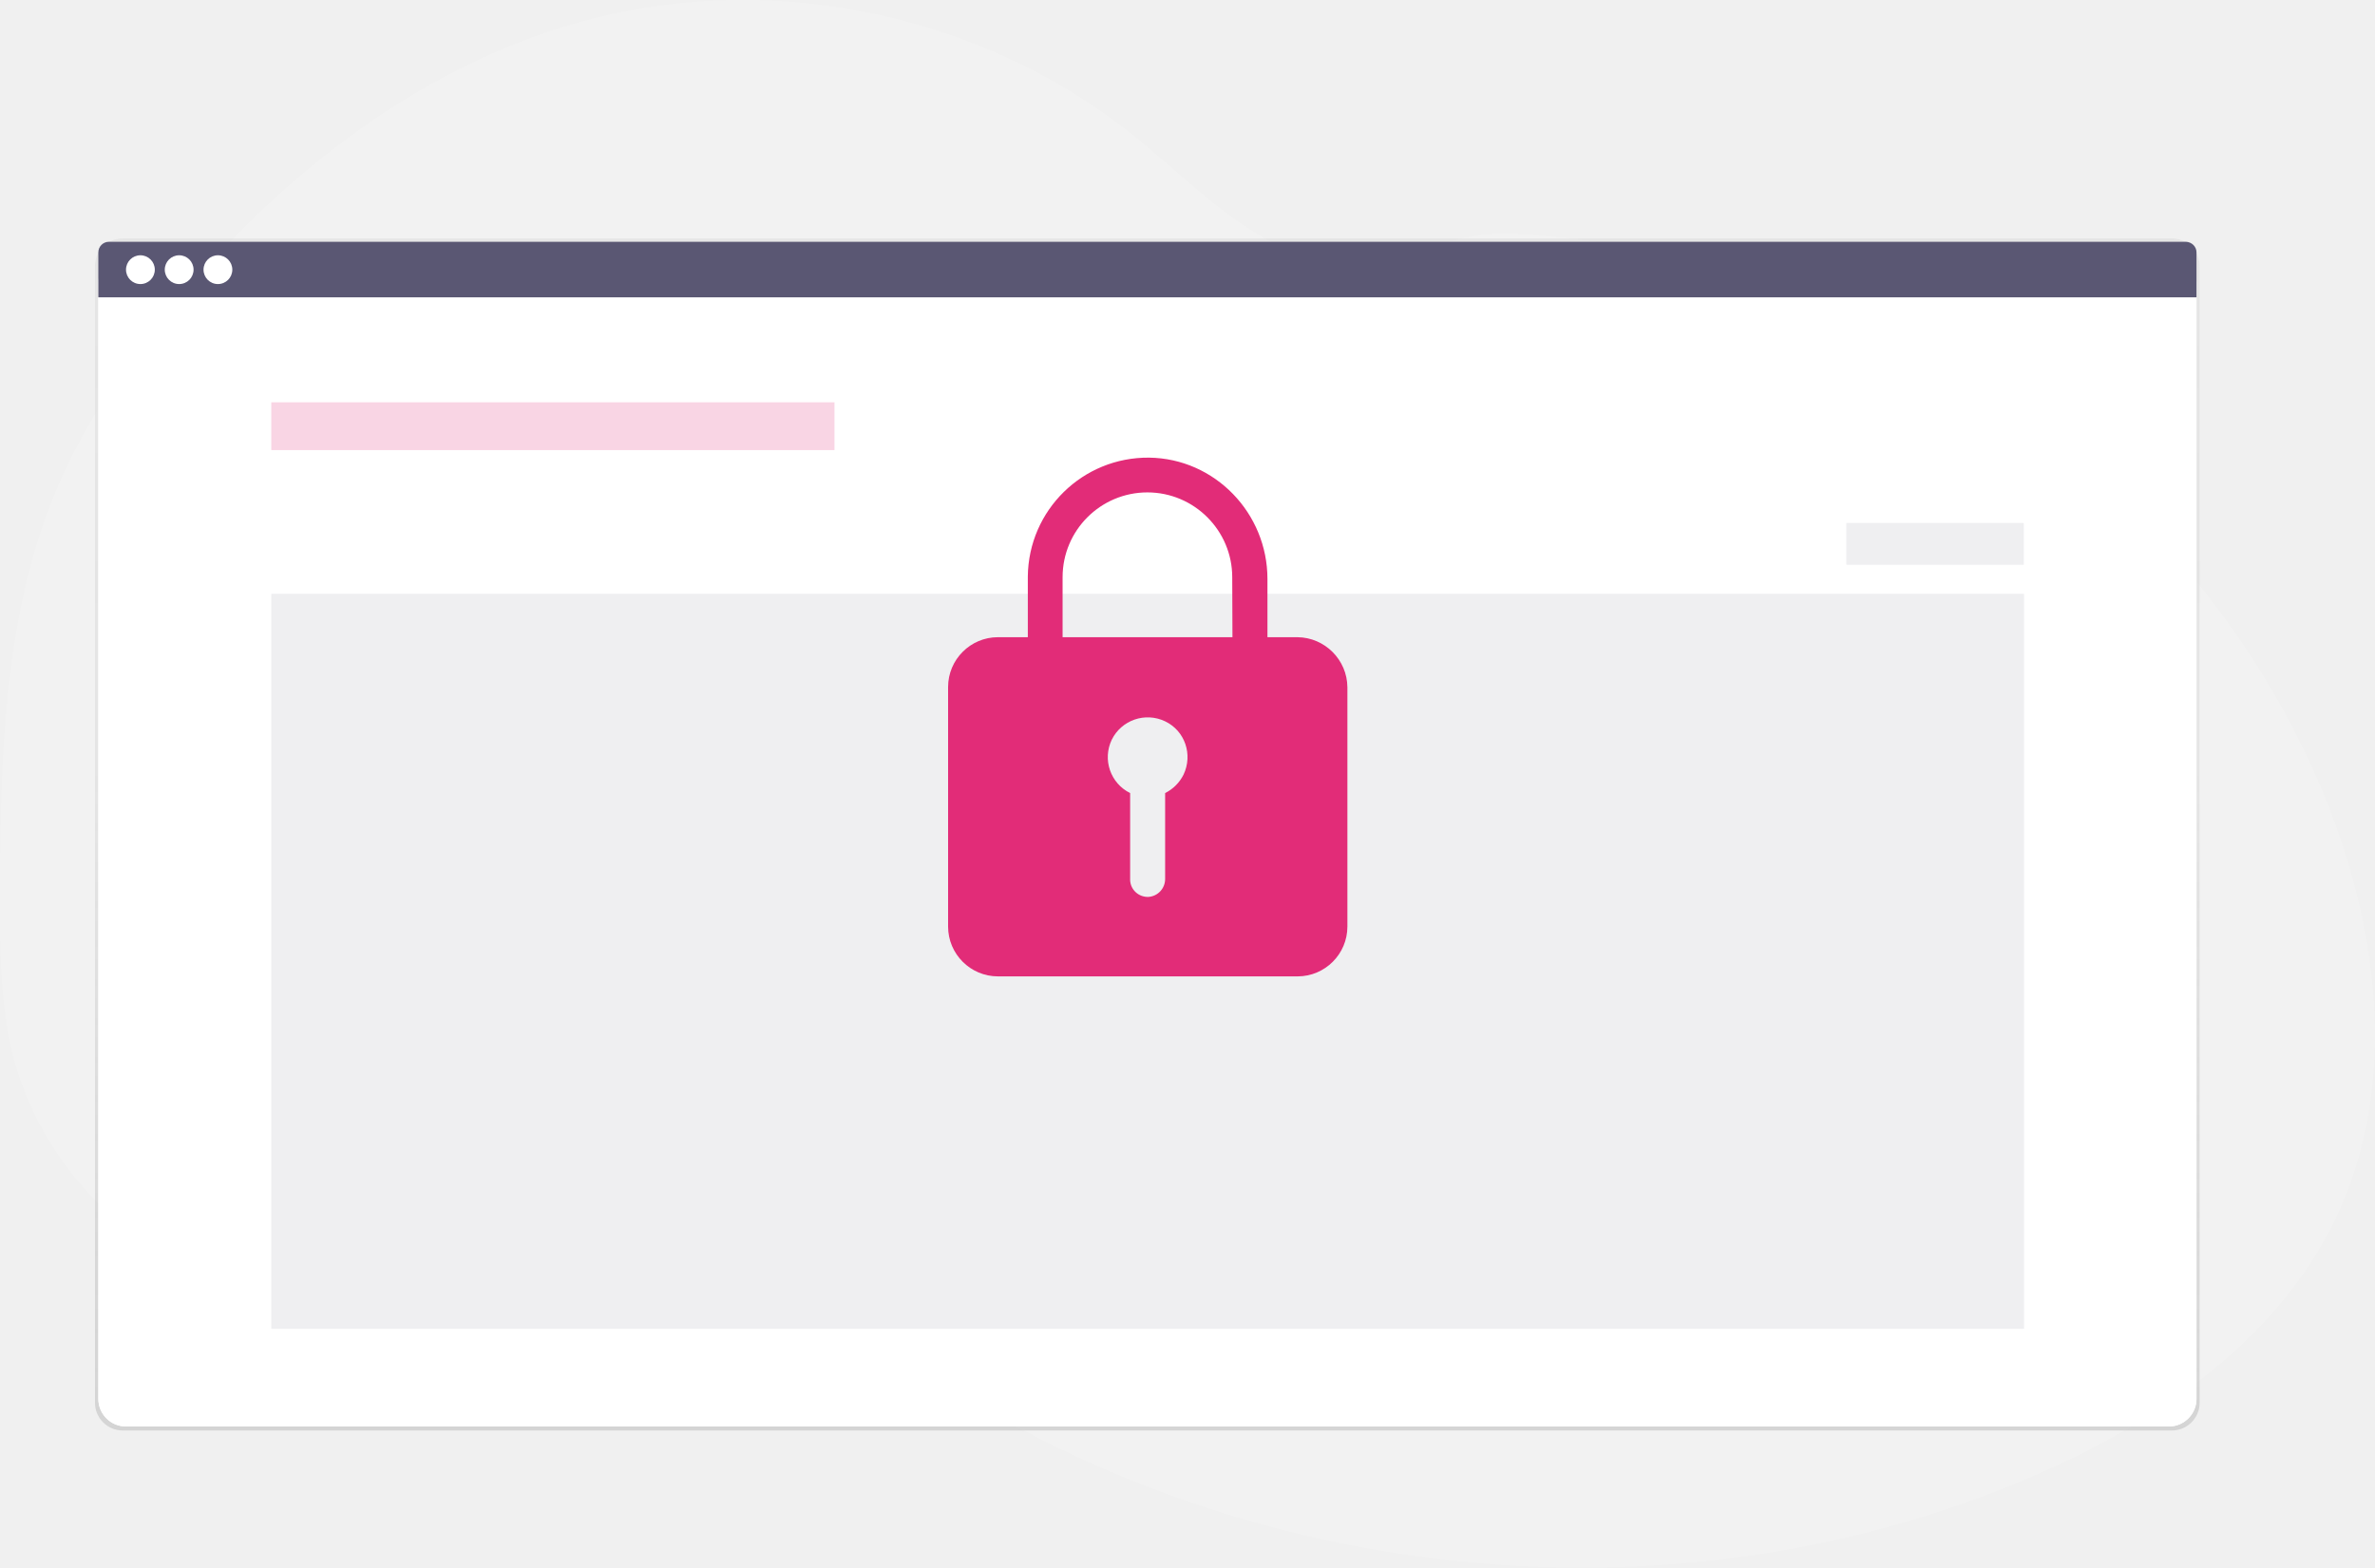
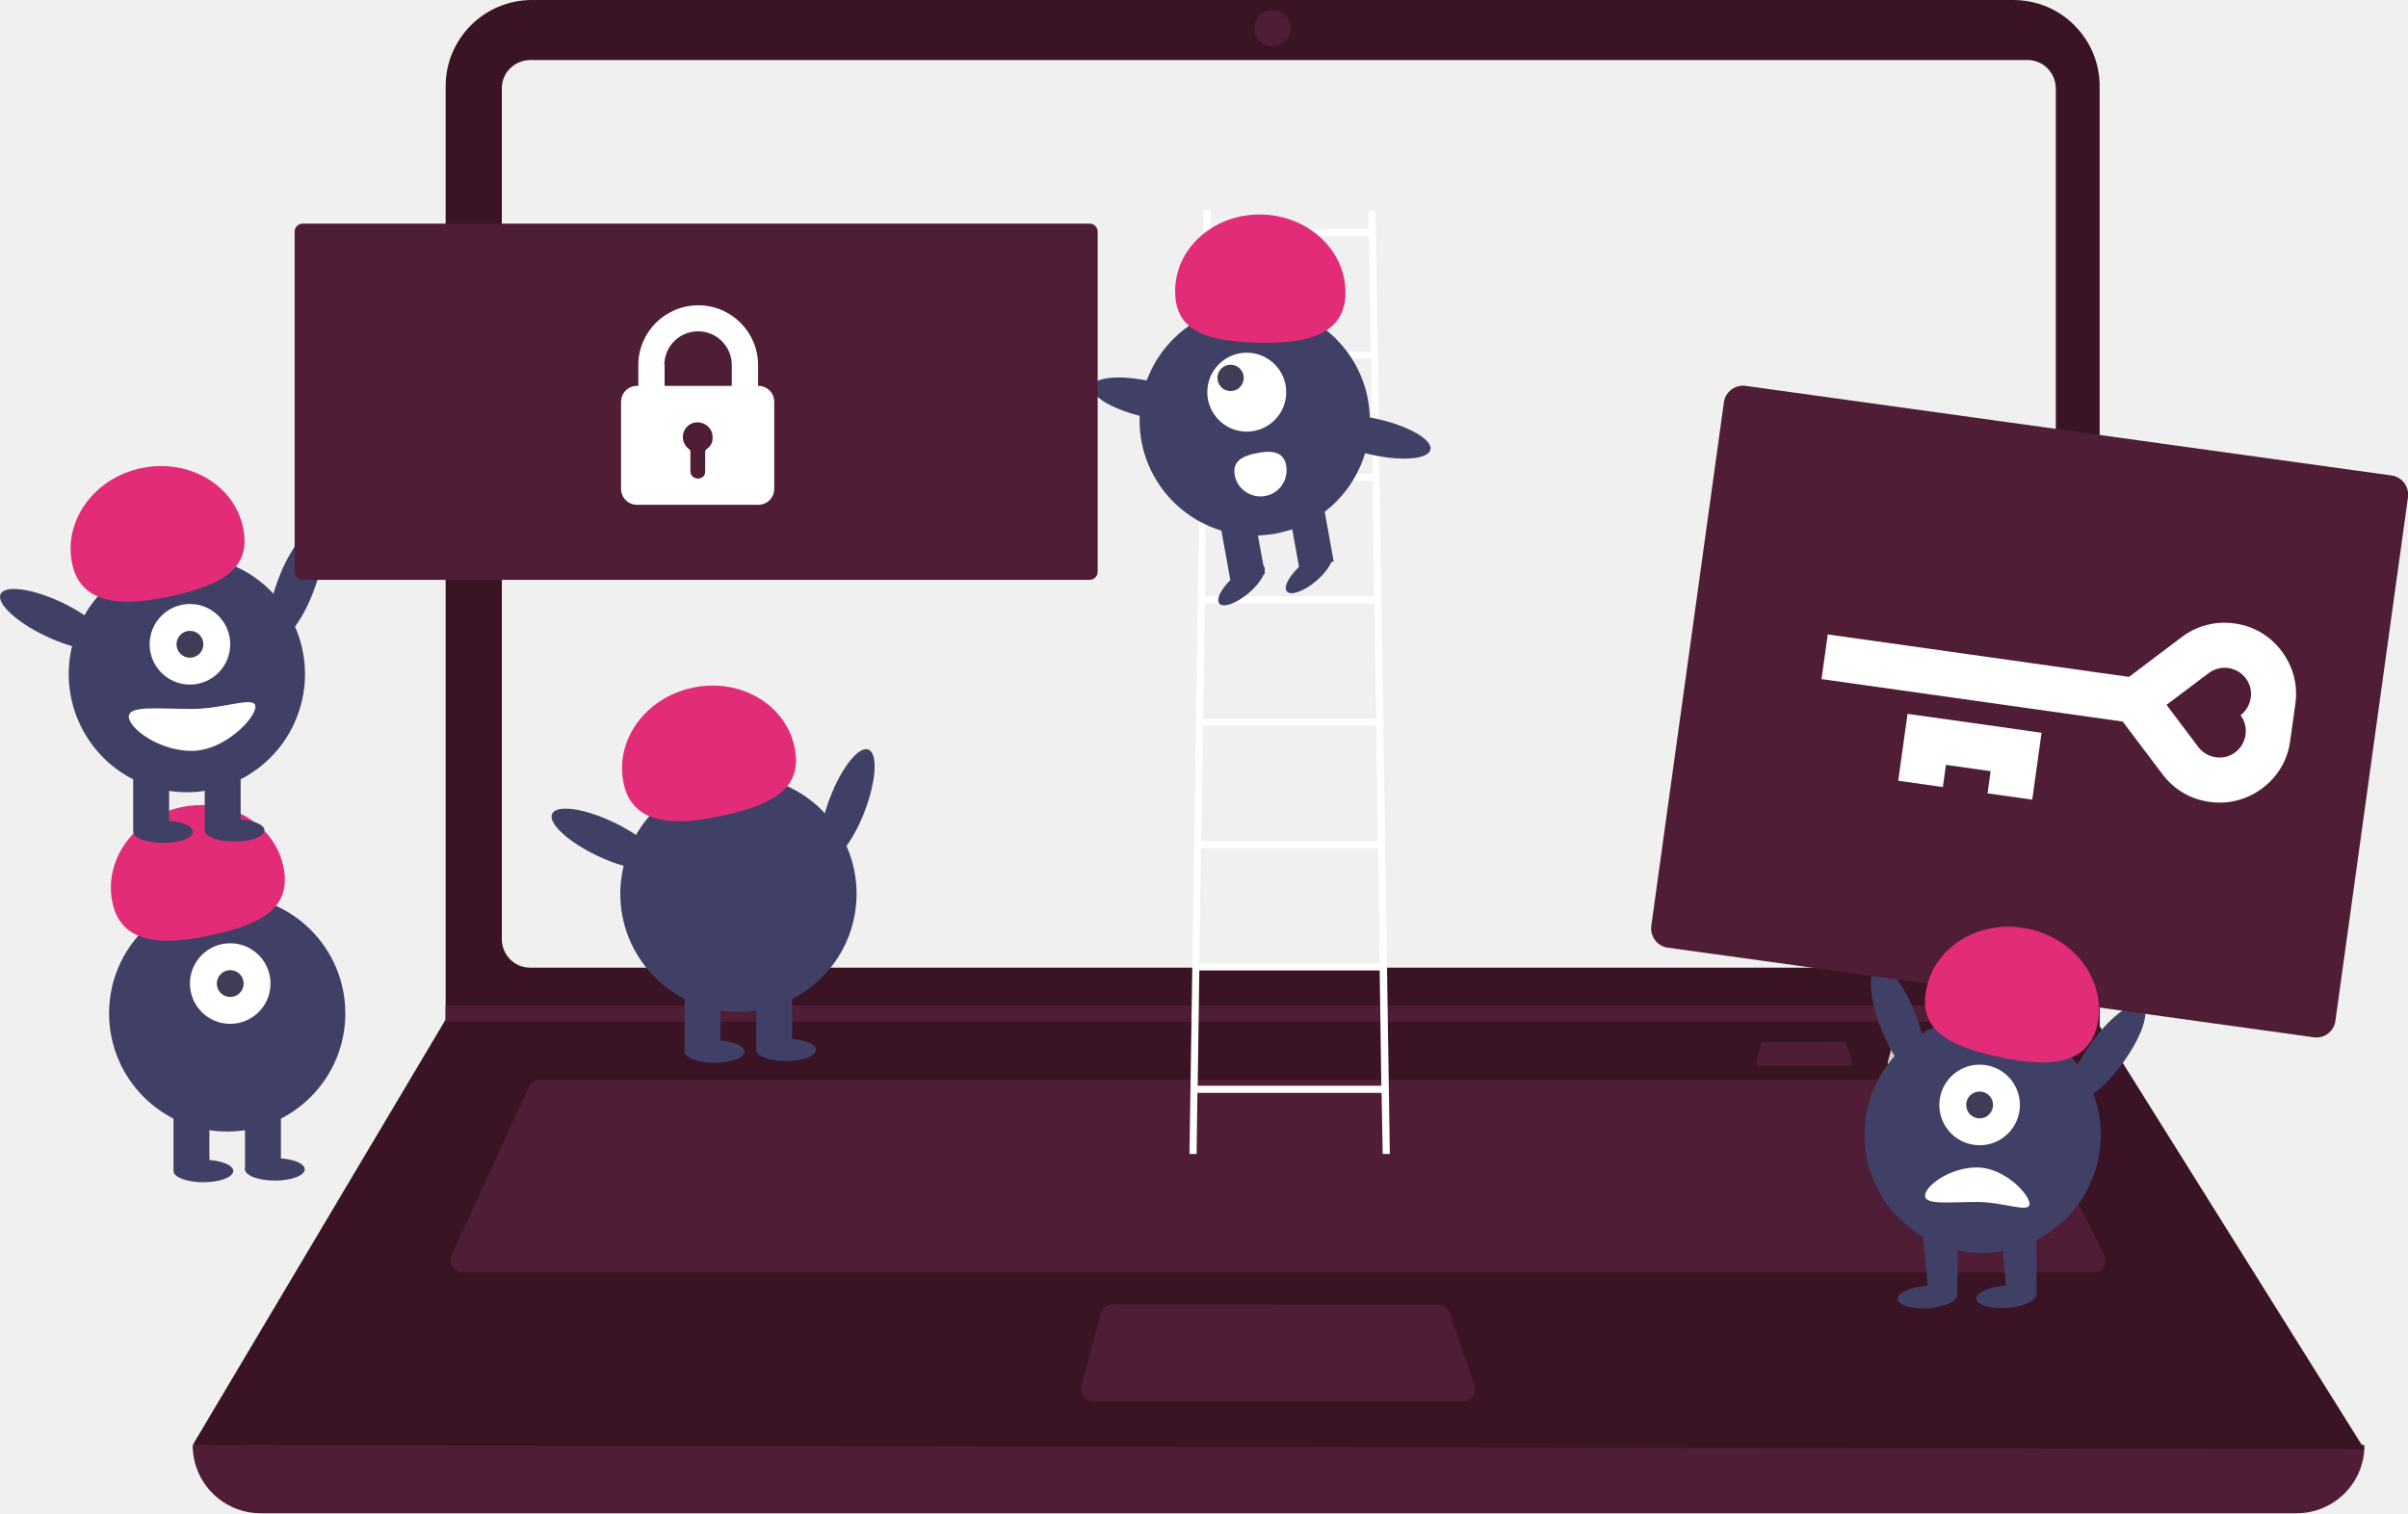
- <svg xmlns="http://www.w3.org/2000/svg" version="1.1" id="_x30_6c42c9d-6d9c-45ee-a61b-17902c1dca73" x="0px" y="0px" viewBox="0 0 1072.4 708.1" style="enable-background:new 0 0 1072.4 708.1;" xml:space="preserve">
+ <svg xmlns="http://www.w3.org/2000/svg" version="1.1" id="f241e7b9-92bc-4a39-8e1f-dd6f59c49ece" x="0px" y="0px" viewBox="0 0 878.6 552.2" style="enable-background:new 0 0 878.6 552.2;" xml:space="preserve">
  <style type="text/css">
- 	.st0{opacity:0.15;fill:#FFFFFF;enable-background:new    ;}
- 	.st1{fill:url(#SVGID_1_);}
- 	.st2{fill:#FFFFFF;}
- 	.st3{fill:#5A5773;}
- 	.st4{opacity:0.2;fill:#E22C78;enable-background:new    ;}
- 	.st5{opacity:0.1;fill:#5A5773;enable-background:new    ;}
+ 	.st0{fill:#4F1D36;}
+ 	.st1{fill:#3A1425;}
+ 	.st2{fill:#CCCCCC;}
+ 	.st3{fill:#FFFFFF;}
+ 	.st4{fill:#404066;}
+ 	.st5{fill:#3F3D56;}
	.st6{fill:#E22C78;}
</style>
-   <path class="st0" d="M1054.2,551.2c-26.6,54.8-80.5,91.5-136.4,115.6c-75.3,32.5-158.2,45.5-239.9,40c-14.3-1-28.6-2.5-42.8-4.6  c-49.5-7.2-97.7-21.3-143.3-41.7c-13.2-5.9-26.1-12.4-38.7-19.4c-21.1-11.7-41.3-24.9-60.5-39.5c-4.8-3.7-9.6-7.5-14.3-11.3  c-3.3-2.7-6.5-5.4-9.7-8.1c-6.9-5.6-14-10.9-21.9-14.9c-2.4-1.2-4.8-2.3-7.3-3.2c-25.1-9.5-54-5.9-80.1,1.5  c-19.9,5.7-39.2,13.4-59.1,18.9c-8.8,2.5-17.8,4.4-26.9,5.7c-20.3,2.6-40.9,0.8-60.5-5.3l-1.7-0.5c-2.8-0.9-5.6-1.8-8.3-2.9  l-1.7-0.6c-2.7-1-5.3-2.1-7.8-3.3l-1.7-0.8c-2.7-1.2-5.3-2.5-7.8-3.9c-0.9-0.5-1.8-1-2.7-1.5c-14.5-8.1-27.7-18.4-39.2-30.5  c-0.3-0.3-0.6-0.7-1-1c-1.6-1.7-3.1-3.5-4.7-5.3c-0.6-0.7-1.1-1.3-1.7-2c-1.8-2.2-3.5-4.4-5.2-6.7c-0.3-0.3-0.5-0.7-0.7-1  c-6.8-9.4-12.5-19.7-16.9-30.5c-0.1-0.3-0.3-0.7-0.4-1c-1.3-3.4-2.6-6.9-3.7-10.5c-0.4-1.5-0.9-3-1.3-4.5c-0.1-0.4-0.3-0.9-0.4-1.3  C0.6,455.4,0,432.8,0,410.3c0-2.6,0-5.2,0-7.9c0.2-36.3,0.7-73.3,6.1-109.1c0-0.3,0.1-0.5,0.1-0.7c1.8-12.1,4.2-24,7.3-35.8  c3.2-12.4,7.3-24.5,12.3-36.3c12.3-29,30.3-55.4,50.2-79.9C126.1,79.1,191.9,27.4,268.9,8.1c83-20.8,175.1-0.9,242,52.4  c20.4,16.2,38.7,35.5,61.6,47.9c20,10.8,43.4,15.3,64.8,6.8c17.7-7.1,29.2-10.6,49.1-9.5c41.2,2.3,81.7,10.8,120.4,25.2  c1.6,0.6,3.1,1.2,4.7,1.8c100.7,38.5,187.3,115.1,232.3,213.5c1.2,2.6,2.3,5.2,3.5,7.9C1074.1,416.7,1083.8,490.1,1054.2,551.2z" />
-   <linearGradient id="SVGID_1_" gradientUnits="userSpaceOnUse" x1="518.085" y1="173.917" x2="518.085" y2="712.247" gradientTransform="matrix(1 0 0 -1 0 819.9939)">
-     <stop offset="0" style="stop-color:#808080;stop-opacity:0.25" />
-     <stop offset="0.54" style="stop-color:#808080;stop-opacity:0.12" />
-     <stop offset="1" style="stop-color:#808080;stop-opacity:0.1" />
-   </linearGradient>
-   <path class="st1" d="M55.4,107.7h925.3c6.9,0,12.5,5.6,12.5,12.5v513.4c0,6.9-5.6,12.5-12.5,12.5H55.4c-6.9,0-12.5-5.6-12.5-12.5  V120.2C42.9,113.3,48.5,107.7,55.4,107.7z" />
-   <path class="st2" d="M56.9,115.3h922.4c6.9,0,12.5,5.6,12.5,12.5v504c0,6.9-5.6,12.5-12.5,12.5H56.9c-6.9,0-12.5-5.6-12.5-12.5v-504  C44.4,120.9,50,115.3,56.9,115.3z" />
-   <path class="st2" d="M56.9,115.3h922.4c6.9,0,12.5,5.6,12.5,12.5v504c0,6.9-5.6,12.5-12.5,12.5H56.9c-6.9,0-12.5-5.6-12.5-12.5v-504  C44.4,120.9,50,115.3,56.9,115.3z" />
-   <path class="st3" d="M987,109.2H49.2c-2.7,0-4.8,2.2-4.8,4.8v20.3h947.4v-20.3C991.8,111.4,989.7,109.3,987,109.2z" />
-   <g id="_x36_c975d28-8d47-4ade-9154-b3b78f637b65">
-     <circle class="st2" cx="63.4" cy="121.8" r="6.5" />
-     <circle class="st2" cx="80.9" cy="121.8" r="6.5" />
-     <circle class="st2" cx="98.4" cy="121.8" r="6.5" />
+   <path class="st0" d="M837.9,552.2H95.2c-13.8,0-24.9-11.1-24.9-24.9l0,0c269.2-31.3,533.3-31.3,792.4,0l0,0  C862.8,541.1,851.6,552.2,837.9,552.2z" />
+   <path class="st1" d="M766.1,374.4V31.5c0,0,0,0,0,0C766.1,14.1,752,0,734.6,0H194.1c0,0,0,0,0,0c-17.4,0-31.5,14.1-31.5,31.5V372  l-0.4,0.7L70.3,527.3l792.4,1.5L766.1,374.4z M750,342.8c0,5.7-4.6,10.2-10.3,10.3H193.4c-5.7,0-10.2-4.6-10.3-10.3V32.2  c0-5.7,4.6-10.2,10.3-10.3h546.4c5.7,0,10.2,4.6,10.3,10.3V342.8z" />
+   <path class="st0" d="M197,394c-1.7,0-3.3,1-4,2.6l-28.3,61.5c-1,2.2,0,4.8,2.2,5.8c0.6,0.3,1.2,0.4,1.8,0.4h595.1  c2.4,0,4.4-2,4.4-4.4c0-0.7-0.2-1.4-0.5-2l-30.8-61.5c-0.7-1.5-2.3-2.4-3.9-2.4L197,394z" />
+   <circle class="st0" cx="464.3" cy="10.3" r="6.6" />
+   <path class="st0" d="M405.9,476c-2,0-3.7,1.3-4.2,3.3l-7.1,26.4c-0.6,2.3,0.8,4.8,3.1,5.4c0.4,0.1,0.8,0.2,1.1,0.2h135  c2.4,0,4.4-2,4.4-4.4c0-0.5-0.1-1-0.2-1.4l-9.1-26.4c-0.6-1.8-2.3-3-4.2-3L405.9,476z" />
+   <polygon class="st0" points="766.1,366.9 766.1,372.8 162.2,372.8 162.6,372 162.6,366.9 " />
+   <path class="st2" d="M691.5,380.3c-0.5,0-0.9,0.3-1,0.8l-1.7,6.4c-0.2,0.6,0.2,1.2,0.8,1.3c0.1,0,0.2,0,0.3,0h32.9  c0.6,0,1.1-0.5,1.1-1.1c0-0.1,0-0.2-0.1-0.4l-2.2-6.4c-0.1-0.4-0.6-0.7-1-0.7L691.5,380.3z" />
+   <path class="st0" d="M643.5,380.3c-0.5,0-0.9,0.3-1,0.8l-1.7,6.4c-0.2,0.6,0.2,1.2,0.8,1.3c0.1,0,0.2,0,0.3,0h32.9  c0.6,0,1.1-0.5,1.1-1.1c0-0.1,0-0.2-0.1-0.4l-2.2-6.4c-0.1-0.4-0.6-0.7-1-0.7L643.5,380.3z" />
+   <path class="st3" d="M504.5,421.1h2.6l-5.2-344.4h-2.6l0.1,6.9h-57.7l0.1-6.9h-2.6l-5.2,344.4h2.6l0.3-22.3h67.2L504.5,421.1z   M500.8,172.9h-60.4l0.6-42.1h59.2L500.8,172.9z M500.8,175.5l0.6,42.1h-61.8l0.6-42.1H500.8z M501.5,220.2l0.6,42.1H439l0.6-42.1  H501.5z M502.1,264.8l0.6,42.1h-64.4l0.6-42.1H502.1z M502.8,309.5l0.6,42.1h-65.8l0.6-42.1H502.8z M499.5,86.2l0.6,42.1H441  l0.6-42.1H499.5z M437,396.2l0.6-42.1h65.8l0.6,42.1H437z" />
+   <circle class="st4" cx="457.8" cy="153.4" r="42" />
+   <rect x="471.9" y="183.3" transform="matrix(0.984 -0.1781 0.1781 0.984 -27.0475 88.31)" class="st4" width="12.8" height="22.9" />
+   <rect x="446.8" y="187.9" transform="matrix(0.984 -0.1781 0.1781 0.984 -28.2592 83.9083)" class="st4" width="12.8" height="22.9" />
+   <ellipse transform="matrix(0.7631 -0.6463 0.6463 0.7631 -30.6077 343.3098)" class="st4" cx="453" cy="213.4" rx="10.6" ry="4" />
+   <ellipse transform="matrix(0.7631 -0.6463 0.6463 0.7631 -21.9038 358.1501)" class="st4" cx="477.6" cy="209" rx="10.6" ry="4" />
+   <circle class="st3" cx="454.9" cy="143.1" r="14.4" />
+   <circle class="st5" cx="449" cy="137.9" r="4.8" />
+   <path class="st6" d="M490.9,107.7c0.6-15.6-12.8-28.7-29.9-29.4s-31.6,11.3-32.2,26.9s11.3,19.1,28.5,19.8S490.3,123.2,490.9,107.7z  " />
+   <ellipse transform="matrix(0.2234 -0.9747 0.9747 0.2234 183.3672 521.5604)" class="st4" cx="419" cy="145.7" rx="6.6" ry="21" />
+   <ellipse transform="matrix(0.2234 -0.9747 0.9747 0.2234 234.0427 612.5947)" class="st4" cx="501.5" cy="159.4" rx="6.6" ry="21" />
+   <path class="st3" d="M469.3,169.9c0.9,5.2-2.5,10.2-7.7,11.1s-10.2-2.5-11.1-7.7l0,0c-0.9-5.2,3.1-7,8.3-8S468.4,164.7,469.3,169.9z  " />
+   <ellipse transform="matrix(0.357 -0.9341 0.9341 0.357 -75.4835 477.6064)" class="st4" cx="309.2" cy="293.6" rx="21.5" ry="6.8" />
+   <ellipse transform="matrix(0.1602 -0.9871 0.9871 0.1602 -95.7151 539.8116)" class="st4" cx="269.4" cy="326.2" rx="43.1" ry="43.1" />
+   <rect x="249.8" y="360" class="st4" width="13.1" height="23.4" />
+   <rect x="275.9" y="360" class="st4" width="13.1" height="23.4" />
+   <ellipse class="st4" cx="260.7" cy="383.7" rx="10.9" ry="4.1" />
+   <ellipse class="st4" cx="286.8" cy="383.1" rx="10.9" ry="4.1" />
+   <path class="st6" d="M227.6,286.1c-3.5-15.6,7.6-31.3,24.8-35.1s33.9,5.7,37.4,21.2s-7.9,21.3-25.1,25.2S231.1,301.7,227.6,286.1z" />
+   <ellipse transform="matrix(0.4285 -0.9035 0.9035 0.4285 -150.414 374.5312)" class="st4" cx="220.9" cy="306.2" rx="6.8" ry="21.5" />
+   <circle class="st4" cx="82.9" cy="369.8" r="43.1" />
+   <rect x="63.3" y="403.6" class="st4" width="13.1" height="23.4" />
+   <rect x="89.4" y="403.6" class="st4" width="13.1" height="23.4" />
+   <ellipse class="st4" cx="74.2" cy="427.3" rx="10.9" ry="4.1" />
+   <ellipse class="st4" cx="100.3" cy="426.7" rx="10.9" ry="4.1" />
+   <circle class="st3" cx="84" cy="358.9" r="14.7" />
+   <circle class="st5" cx="84" cy="358.9" r="4.9" />
+   <path class="st6" d="M41.1,329.7c-3.5-15.6,7.6-31.3,24.8-35.1s33.9,5.7,37.4,21.2s-7.9,21.3-25.1,25.2S44.6,345.3,41.1,329.7z" />
+   <ellipse transform="matrix(0.357 -0.9341 0.9341 0.357 -129.9865 238.1399)" class="st4" cx="108" cy="213.5" rx="21.5" ry="6.8" />
+   <ellipse transform="matrix(0.3162 -0.9487 0.9487 0.3162 -186.7675 232.8993)" class="st4" cx="68.2" cy="246" rx="43.1" ry="43.1" />
+   <rect x="48.6" y="279.8" class="st4" width="13.1" height="23.4" />
+   <rect x="74.7" y="279.8" class="st4" width="13.1" height="23.4" />
+   <ellipse class="st4" cx="59.5" cy="303.5" rx="10.9" ry="4.1" />
+   <ellipse class="st4" cx="85.6" cy="303" rx="10.9" ry="4.1" />
+   <circle class="st3" cx="69.3" cy="235.1" r="14.7" />
+   <circle class="st5" cx="69.3" cy="235.1" r="4.9" />
+   <path class="st6" d="M26.4,206c-3.5-15.6,7.6-31.3,24.8-35.1s33.9,5.7,37.4,21.2s-7.9,21.3-25.1,25.2S29.9,221.5,26.4,206z" />
+   <ellipse transform="matrix(0.4285 -0.9035 0.9035 0.4285 -192.9809 146.9445)" class="st4" cx="19.7" cy="226" rx="6.8" ry="21.5" />
+   <path class="st3" d="M47,261.5c0,4.2,10.9,12.5,22.9,12.5s23.3-11.9,23.3-16.1s-11.3,0.8-23.3,0.8S47,257.3,47,261.5z" />
+   <path class="st0" d="M110.5,81.6c-1.7,0-3,1.3-3,3v124c0,1.7,1.3,3,3,3h287c1.7,0,3-1.3,3-3v-124c0-1.7-1.3-3-3-3L110.5,81.6z" />
+   <ellipse transform="matrix(0.9341 -0.357 0.357 0.9341 -87.3854 271.8365)" class="st4" cx="692.6" cy="372.6" rx="6.8" ry="21.5" />
+   <circle class="st4" cx="723.4" cy="414.1" r="43.1" />
+   <polygon class="st4" points="743,447.9 730,447.9 732.5,476 743.1,473.1 " />
+   <polygon class="st4" points="714.5,448 701.4,448 704,476.1 714.1,473.1 " />
+   <ellipse transform="matrix(0.9973 -7.291862e-02 7.291862e-02 0.9973 -32.6415 52.545)" class="st4" cx="703.3" cy="473.3" rx="10.9" ry="4.1" />
+   <circle class="st3" cx="722.3" cy="403.2" r="14.7" />
+   <circle class="st5" cx="722.3" cy="403.2" r="4.9" />
+   <ellipse transform="matrix(0.5941 -0.8044 0.8044 0.5941 3.0872 774.4153)" class="st4" cx="768.9" cy="384.1" rx="21.5" ry="6.8" />
+   <path class="st3" d="M702.4,436.3c0-3.5,8.9-10.3,18.9-10.3s19.2,9.8,19.2,13.3s-9.3-0.7-19.2-0.7S702.4,439.8,702.4,436.3z" />
+   <path class="st0" d="M844.2,378.5l-235.7-32.7c-3.8-0.5-6.5-4.1-6-7.9L629,146.8c0.5-3.8,4.1-6.5,7.9-6l235.7,32.7  c3.8,0.5,6.5,4.1,6,7.9l-26.5,191.2C851.5,376.4,848,379.1,844.2,378.5z" />
+   <path class="st6" d="M765.2,374.1c3.5-15.6-7.6-31.3-24.8-35.1s-33.9,5.7-37.4,21.2s7.9,21.3,25.1,25.2S761.7,389.7,765.2,374.1z" />
+   <ellipse transform="matrix(0.9973 -7.291862e-02 7.291862e-02 0.9973 -32.56 54.637)" class="st4" cx="732" cy="473.2" rx="10.9" ry="4.1" />
+   <g>
+     <g>
+       <path class="st3" d="M232.9,133.2v7.6h-0.5c-3.2,0-5.8,2.6-5.8,5.8v31.8c0,3.2,2.6,5.8,5.8,5.8h44.3c3.2,0,5.8-2.6,5.8-5.8v-31.8    c0-3.2-2.6-5.8-5.8-5.8h-0.1v-7.6c0-12-9.8-21.8-21.8-21.8C242.7,111.4,232.9,121.2,232.9,133.2z M257.9,163.8    c-0.4,0.3-0.6,0.6-0.6,1.2c0,2.3,0,4.7,0,7l0,0c0,1-0.4,1.9-1.3,2.3c-2,1-4.1-0.4-4.1-2.3v0c0-2.3,0-4.7,0-7    c0-0.5-0.1-0.8-0.5-1.1c-2.1-1.6-2.8-4.2-1.8-6.6c1-2.3,3.5-3.6,5.9-3.1c2.6,0.5,4.5,2.6,4.5,5.3    C260.1,161.3,259.4,162.8,257.9,163.8z M242.4,133.2c0-6.8,5.5-12.3,12.3-12.3c6.8,0,12.3,5.5,12.3,12.3v7.6h-24.5V133.2z" />
+     </g>
  </g>
-   <rect x="122.5" y="181.7" class="st4" width="254.3" height="21.6" />
-   <rect x="122.5" y="268.2" class="st5" width="791.4" height="332" />
-   <path class="st6" d="M585.8,287.8h-13.5v-26.3c0-29.7-23.7-54.4-53.4-54.8c-30-0.3-54.5,23.7-54.8,53.7c0,0.1,0,0.3,0,0.4v27h-13.5  c-12.4,0-22.5,10.1-22.5,22.5v108.2c0,12.4,10.1,22.5,22.5,22.5h135.3c12.4,0,22.5-10.1,22.5-22.5V310.4  C608.3,298,598.2,287.9,585.8,287.8z M526.1,358.2V397c0,4.3-3.3,7.8-7.5,8.1c-4.4,0.2-8.1-3.2-8.3-7.5c0-0.1,0-0.2,0-0.4v-39  c-8.9-4.4-12.6-15.1-8.3-24.1c4.4-8.9,15.1-12.6,24.1-8.3s12.6,15.1,8.3,24.1C532.6,353.5,529.7,356.4,526.1,358.2L526.1,358.2z   M556.5,287.8h-76.7v-27.1c0-21.2,17.2-38.3,38.3-38.3s38.3,17.2,38.3,38.3L556.5,287.8z" />
-   <rect x="833.7" y="236.2" class="st5" width="80.1" height="18.9" />
+   <g>
+     <path class="st3" d="M719.6,263.8l-23.6-3.3l-3.4,24.4l16.3,2.3l1.1-8.1l16.3,2.3l-1.1,8.1l16.3,2.3l3.4-24.4L719.6,263.8z" />
+     <path class="st3" d="M837.5,256.9c1-6.9-0.8-13.7-5-19.3c-4.2-5.6-10.3-9.2-17.2-10.1c-6.9-1-13.7,0.8-19.3,5L776.8,247   l-109.9-15.5l-2.3,16.3l109.9,15.5l14.5,19.2c4.2,5.6,10.3,9.2,17.2,10.1c6.9,1,13.7-0.8,19.3-5c5.6-4.2,9.2-10.3,10.1-17.2   L837.5,256.9L837.5,256.9z M819.4,247.5c3.2,4.2,2.3,10.3-1.9,13.5c3.2,4.2,2.3,10.3-1.9,13.5c-4.2,3.2-10.3,2.3-13.5-1.9   l-11.6-15.4l15.4-11.6C810.2,242.4,816.2,243.3,819.4,247.5z" />
+   </g>
</svg>
